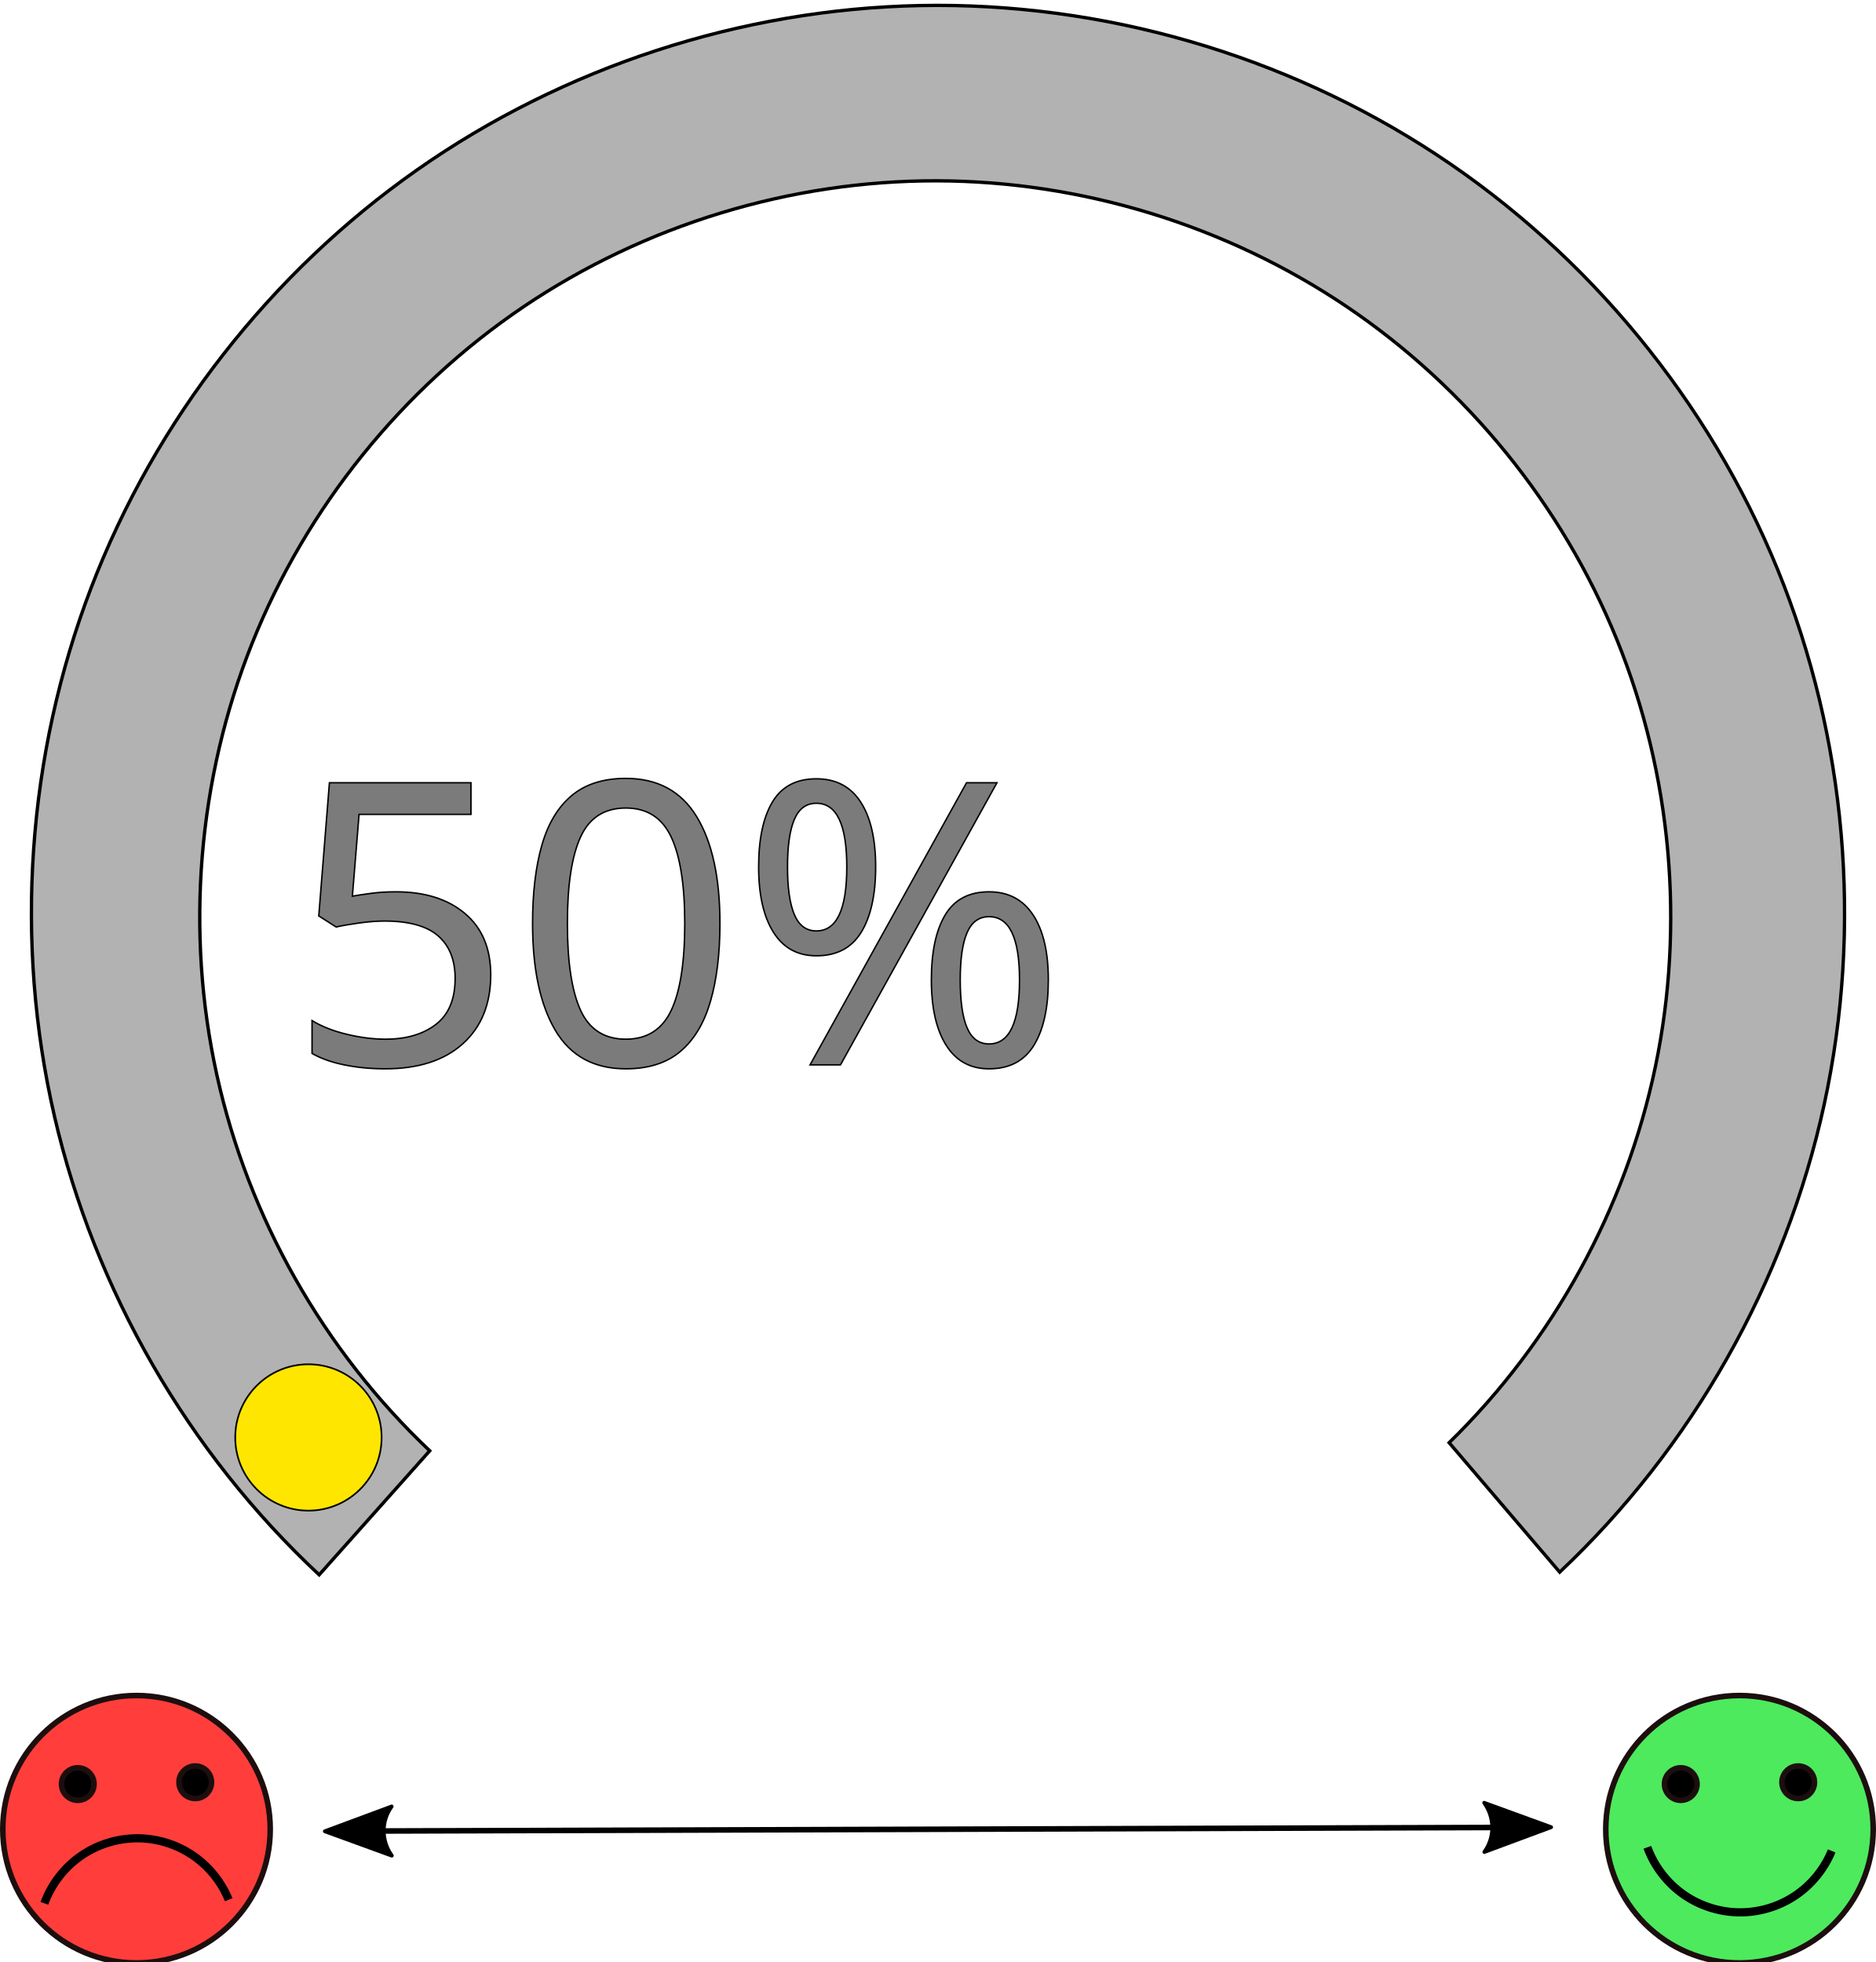
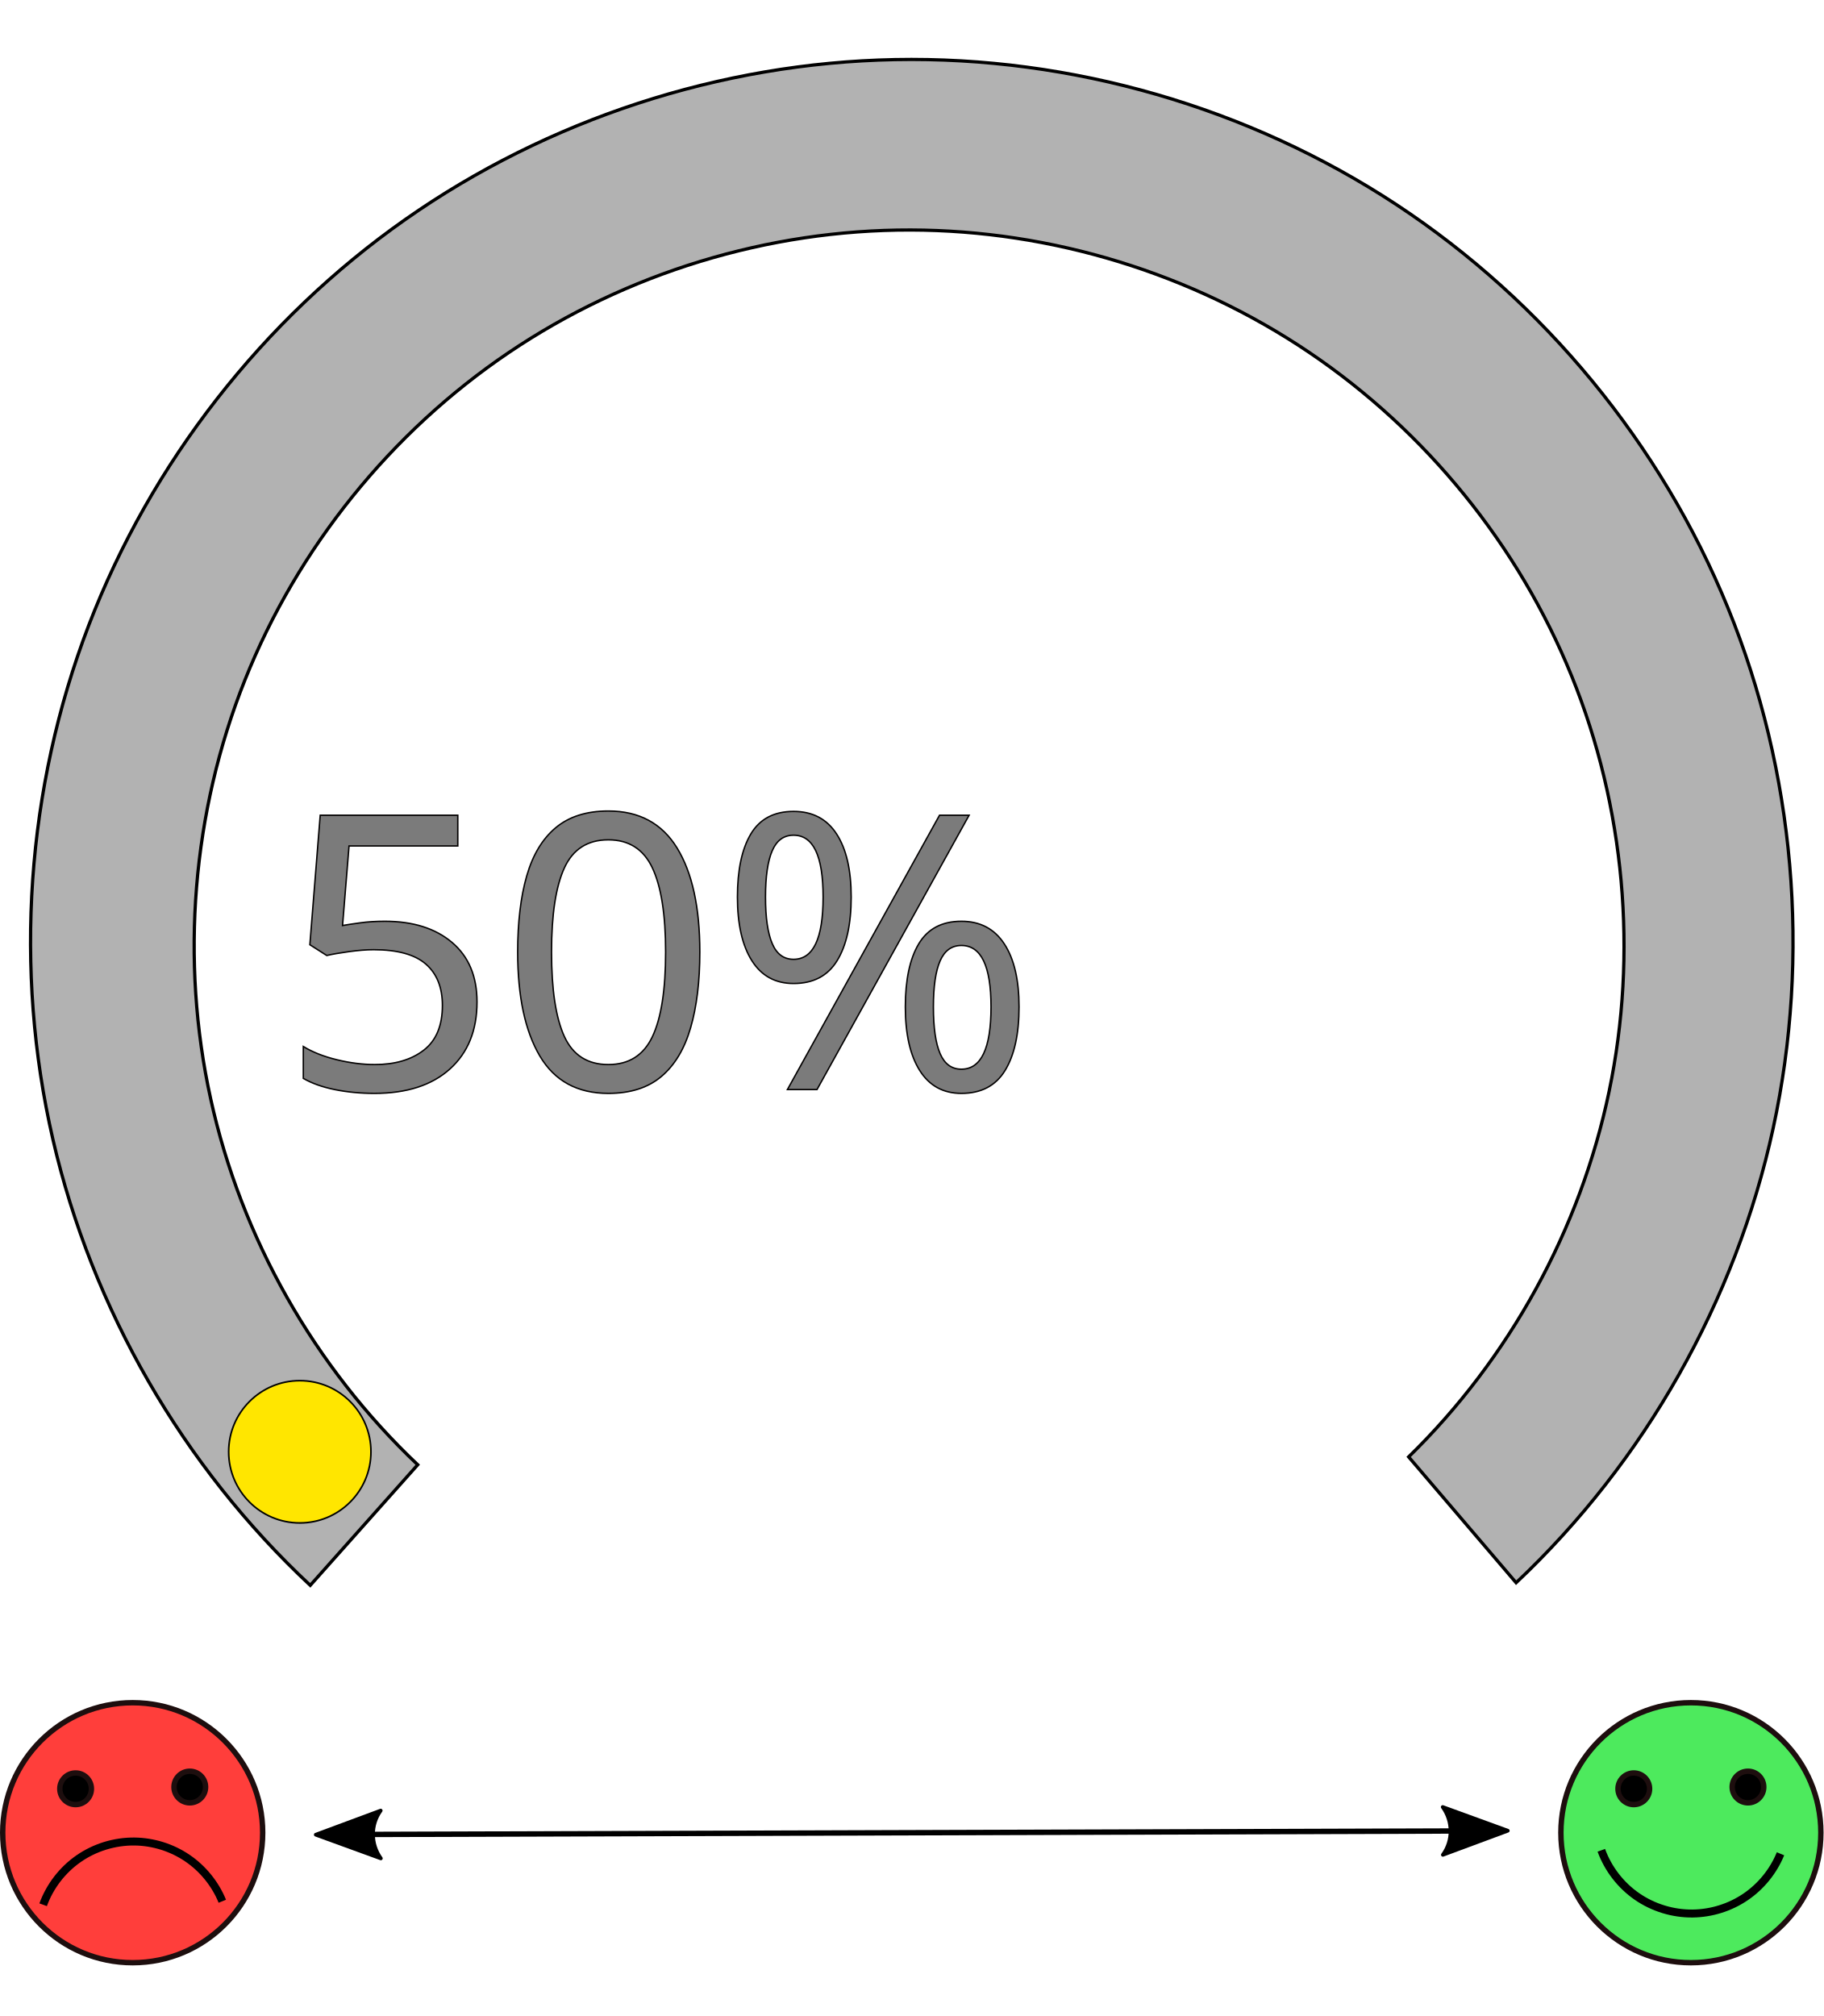
- <svg xmlns="http://www.w3.org/2000/svg" width="168.21mm" height="175.952mm" viewBox="0 0 640.799 473.945" id="svg2" version="1.1">
+ <svg xmlns="http://www.w3.org/2000/svg" width="168.21mm" height="185.952mm" viewBox="0 -100 640.799 673.945" id="svg2" version="1.1">
  <defs id="defs4">
    <marker orient="auto" refY="0" refX="0" id="Arrow2Lend" style="overflow:visible">
      <path id="path4286" style="fill:#000000;fill-opacity:1;fill-rule:evenodd;stroke:#000000;stroke-width:0.625;stroke-linejoin:round;stroke-opacity:1" d="M 8.719,4.034 -2.207,0.016 8.719,-4.002 c -1.745,2.372 -1.735,5.617 -6e-7,8.035 z" transform="matrix(-1.1,0,0,-1.1,-1.1,0)" />
    </marker>
    <marker orient="auto" refY="0" refX="0" id="Arrow2Lstart" style="overflow:visible">
      <path id="path4283" style="fill:#000000;fill-opacity:1;fill-rule:evenodd;stroke:#000000;stroke-width:0.625;stroke-linejoin:round;stroke-opacity:1" d="M 8.719,4.034 -2.207,0.016 8.719,-4.002 c -1.745,2.372 -1.735,5.617 -6e-7,8.035 z" transform="matrix(1.1,0,0,1.1,1.1,0)" />
    </marker>
  </defs>
  <g id="layer1" transform="translate(-51.64787,-14.51943)">
    <path style="fill:#000000;fill-opacity:0.301;fill-rule:evenodd;stroke:#000000;stroke-width:1.142px;stroke-linecap:butt;stroke-linejoin:miter;stroke-opacity:1" d="m 198.437,411.989 -37.768,42.374 C 115.925,412.592 84.004,357.269 70.232,297.628 56.461,237.986 60.896,174.268 82.797,117.11 104.698,59.951 143.976,9.583 194.075,-25.586 c 50.099,-35.169 110.815,-54.997 172.015,-56.174 62.08,-1.194 124.396,16.823 176.261,50.961 51.865,34.138 93.055,84.25 116.507,141.743 23.452,57.492 29.065,122.117 15.876,182.792 -13.189,60.674 -45.124,117.138 -90.326,159.706 l -37.768,-44.216 c 35.456,-34.613 60.316,-79.939 70.446,-128.442 10.13,-48.504 5.49,-99.99 -13.149,-145.901 C 585.297,88.971 552.734,48.82 511.66,21.104 470.587,-6.612 421.167,-21.781 371.617,-21.883 321.648,-21.986 271.752,-6.758 230.356,21.228 188.96,49.215 156.236,89.844 137.712,136.252 c -18.524,46.408 -22.771,98.404 -12.024,147.203 10.747,48.799 36.443,94.2 72.749,128.534 z" id="dial" />
    <g id="scale" transform="translate(13.71886,-92.5651)">
      <path id="arrow" d="m 151.42,634.502 413.816,-1.316" style="fill:none;fill-rule:evenodd;stroke:#000000;stroke-width:1.9;stroke-linecap:butt;stroke-linejoin:miter;stroke-miterlimit:4;stroke-dasharray:none;stroke-opacity:1;marker-start:url(#Arrow2Lstart);marker-end:url(#Arrow2Lend)" />
      <g id="sadface">
        <circle style="opacity:1;fill:#ff0500;fill-opacity:0.769;stroke:#1d0e0e;stroke-width:1.9;stroke-linejoin:round;stroke-miterlimit:4;stroke-dasharray:none;stroke-opacity:1" id="sadHead" cx="84.558" cy="633.844" r="45.679" />
        <g id="sadEyes" transform="translate(-54.6395,-85.18519)">
          <circle r="5.556" cy="703.597" cx="119.136" id="sadLeftEye" style="opacity:1;fill:#000000;fill-opacity:1;stroke:#1d0e0e;stroke-width:1.9;stroke-linejoin:round;stroke-miterlimit:4;stroke-dasharray:none;stroke-opacity:1" />
          <circle r="5.556" cy="702.979" cx="159.259" id="sadRightEye" style="opacity:1;fill:#000000;fill-opacity:1;stroke:#1d0e0e;stroke-width:1.9;stroke-linejoin:round;stroke-miterlimit:4;stroke-dasharray:none;stroke-opacity:1" />
        </g>
        <path style="fill:none;fill-rule:evenodd;stroke:#000000;stroke-width:2.8;stroke-linecap:butt;stroke-linejoin:miter;stroke-miterlimit:4;stroke-dasharray:none;stroke-opacity:1" d="m 53.086,659.163 c 2.369,-6.521 6.805,-12.274 12.51,-16.224 5.705,-3.949 12.651,-6.076 19.589,-5.999 6.591,0.074 13.147,2.132 18.598,5.839 5.451,3.706 9.775,9.047 12.267,15.149" id="sadMouth" />
      </g>
      <g id="happyface">
        <circle style="opacity:1;fill:#00e117;fill-opacity:0.699;stroke:#1d0e0e;stroke-width:1.9;stroke-linejoin:round;stroke-miterlimit:4;stroke-dasharray:none;stroke-opacity:1" id="happyHead" cx="632.099" cy="633.844" r="45.679" />
        <g id="happyEyes" transform="translate(492.9012,-85.18519)">
          <circle r="5.556" cy="703.597" cx="119.136" id="happyLeftEye" style="opacity:1;fill:#000000;fill-opacity:1;stroke:#1d0e0e;stroke-width:1.9;stroke-linejoin:round;stroke-miterlimit:4;stroke-dasharray:none;stroke-opacity:1" />
          <circle r="5.556" cy="702.979" cx="159.259" id="happyRightEye" style="opacity:1;fill:#000000;fill-opacity:1;stroke:#1d0e0e;stroke-width:1.9;stroke-linejoin:round;stroke-miterlimit:4;stroke-dasharray:none;stroke-opacity:1" />
        </g>
        <path style="fill:none;fill-rule:evenodd;stroke:#000000;stroke-width:2.8;stroke-linecap:butt;stroke-linejoin:miter;stroke-miterlimit:4;stroke-dasharray:none;stroke-opacity:1" d="m 600.627,640.017 c 2.369,6.521 6.805,12.274 12.51,16.224 5.705,3.949 12.651,6.076 19.589,5.999 6.591,-0.074 13.147,-2.132 18.598,-5.839 5.451,-3.706 9.775,-9.047 12.267,-15.149" id="happyMouth" />
      </g>
    </g>
    <text xml:space="preserve" style="font-style:normal;font-variant:normal;font-weight:normal;font-stretch:normal;font-size:135px;line-height:125%;font-family:sans-serif;-inkscape-font-specification:'sans-serif, Normal';text-align:center;letter-spacing:0px;word-spacing:0px;writing-mode:lr-tb;text-anchor:middle;fill:#000000;fill-opacity:0.517;stroke:#020000;stroke-width:0.5;stroke-linecap:butt;stroke-linejoin:miter;stroke-miterlimit:4;stroke-dasharray:none;stroke-opacity:1" id="percentContainer" x="370.795" y="280.147">
      <tspan id="percent" x="370.795" y="280.147">50%</tspan>
    </text>
    <circle style="opacity:1;fill:#ffe600;fill-opacity:1;fill-rule:evenodd;stroke:#000000;stroke-width:0.573;stroke-linejoin:round;stroke-miterlimit:4;stroke-dasharray:none;stroke-opacity:1" id="marker" cx="157" cy="407.435" r="25" />
  </g>
</svg>
